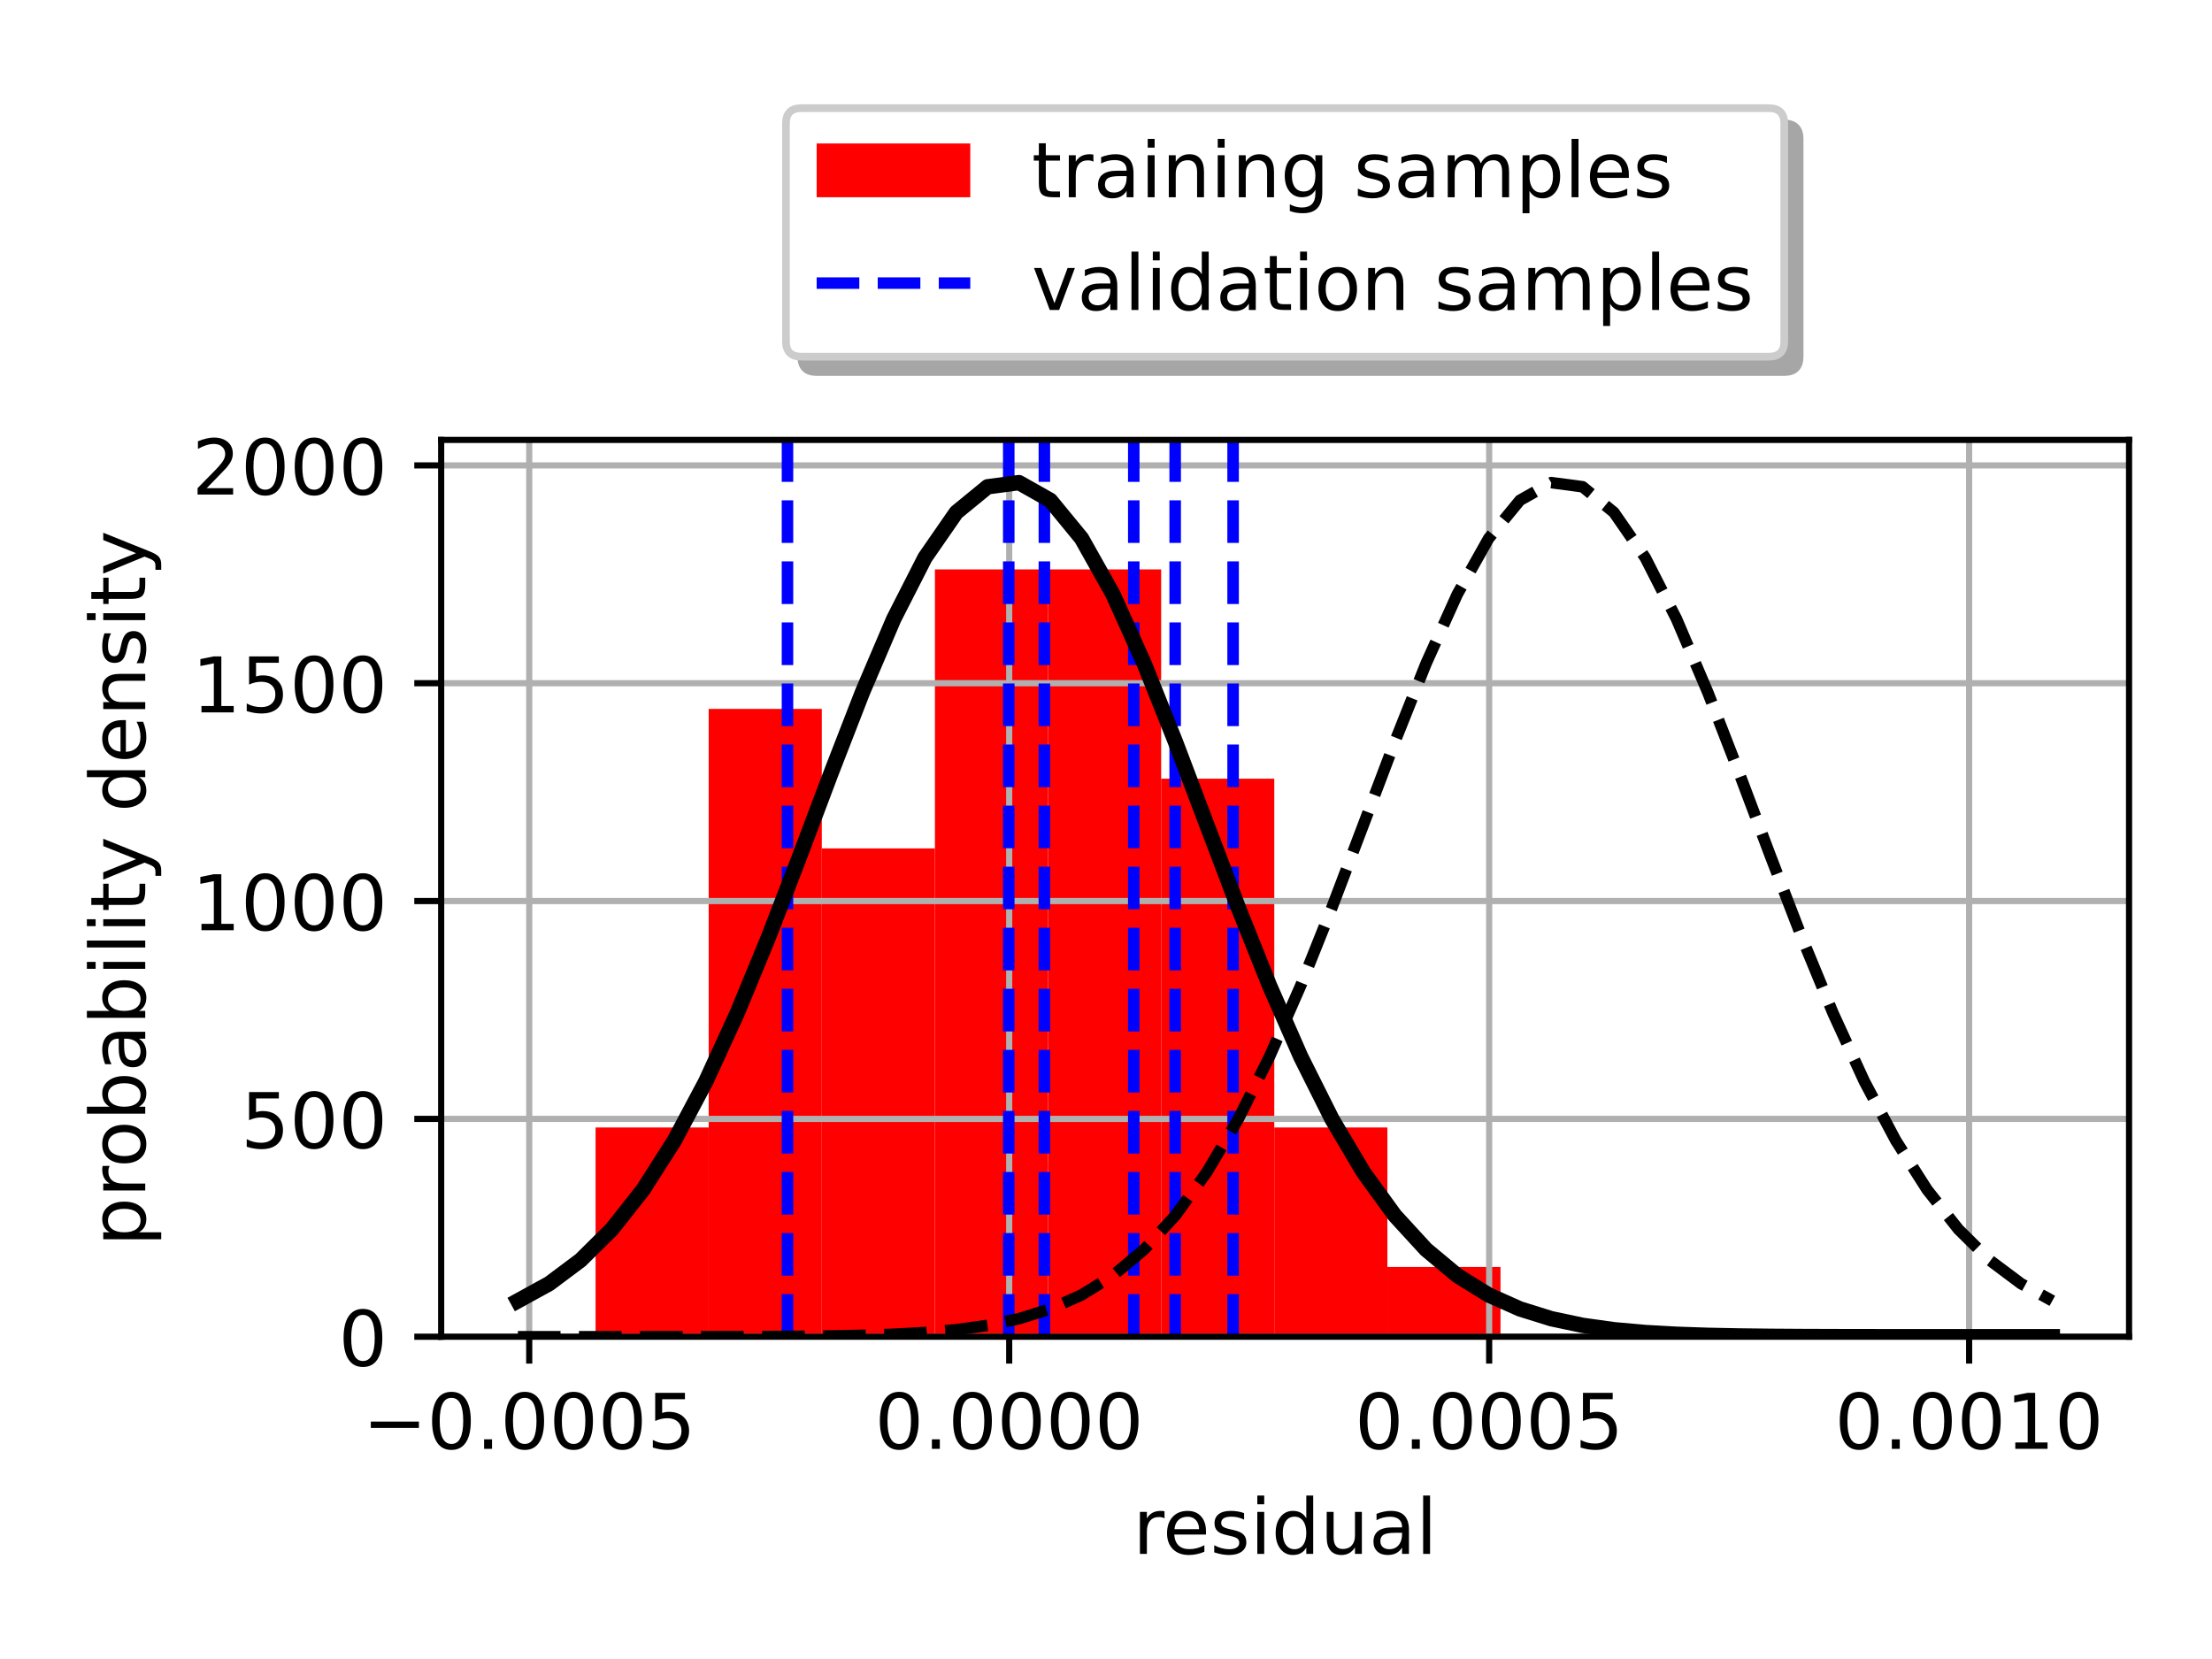
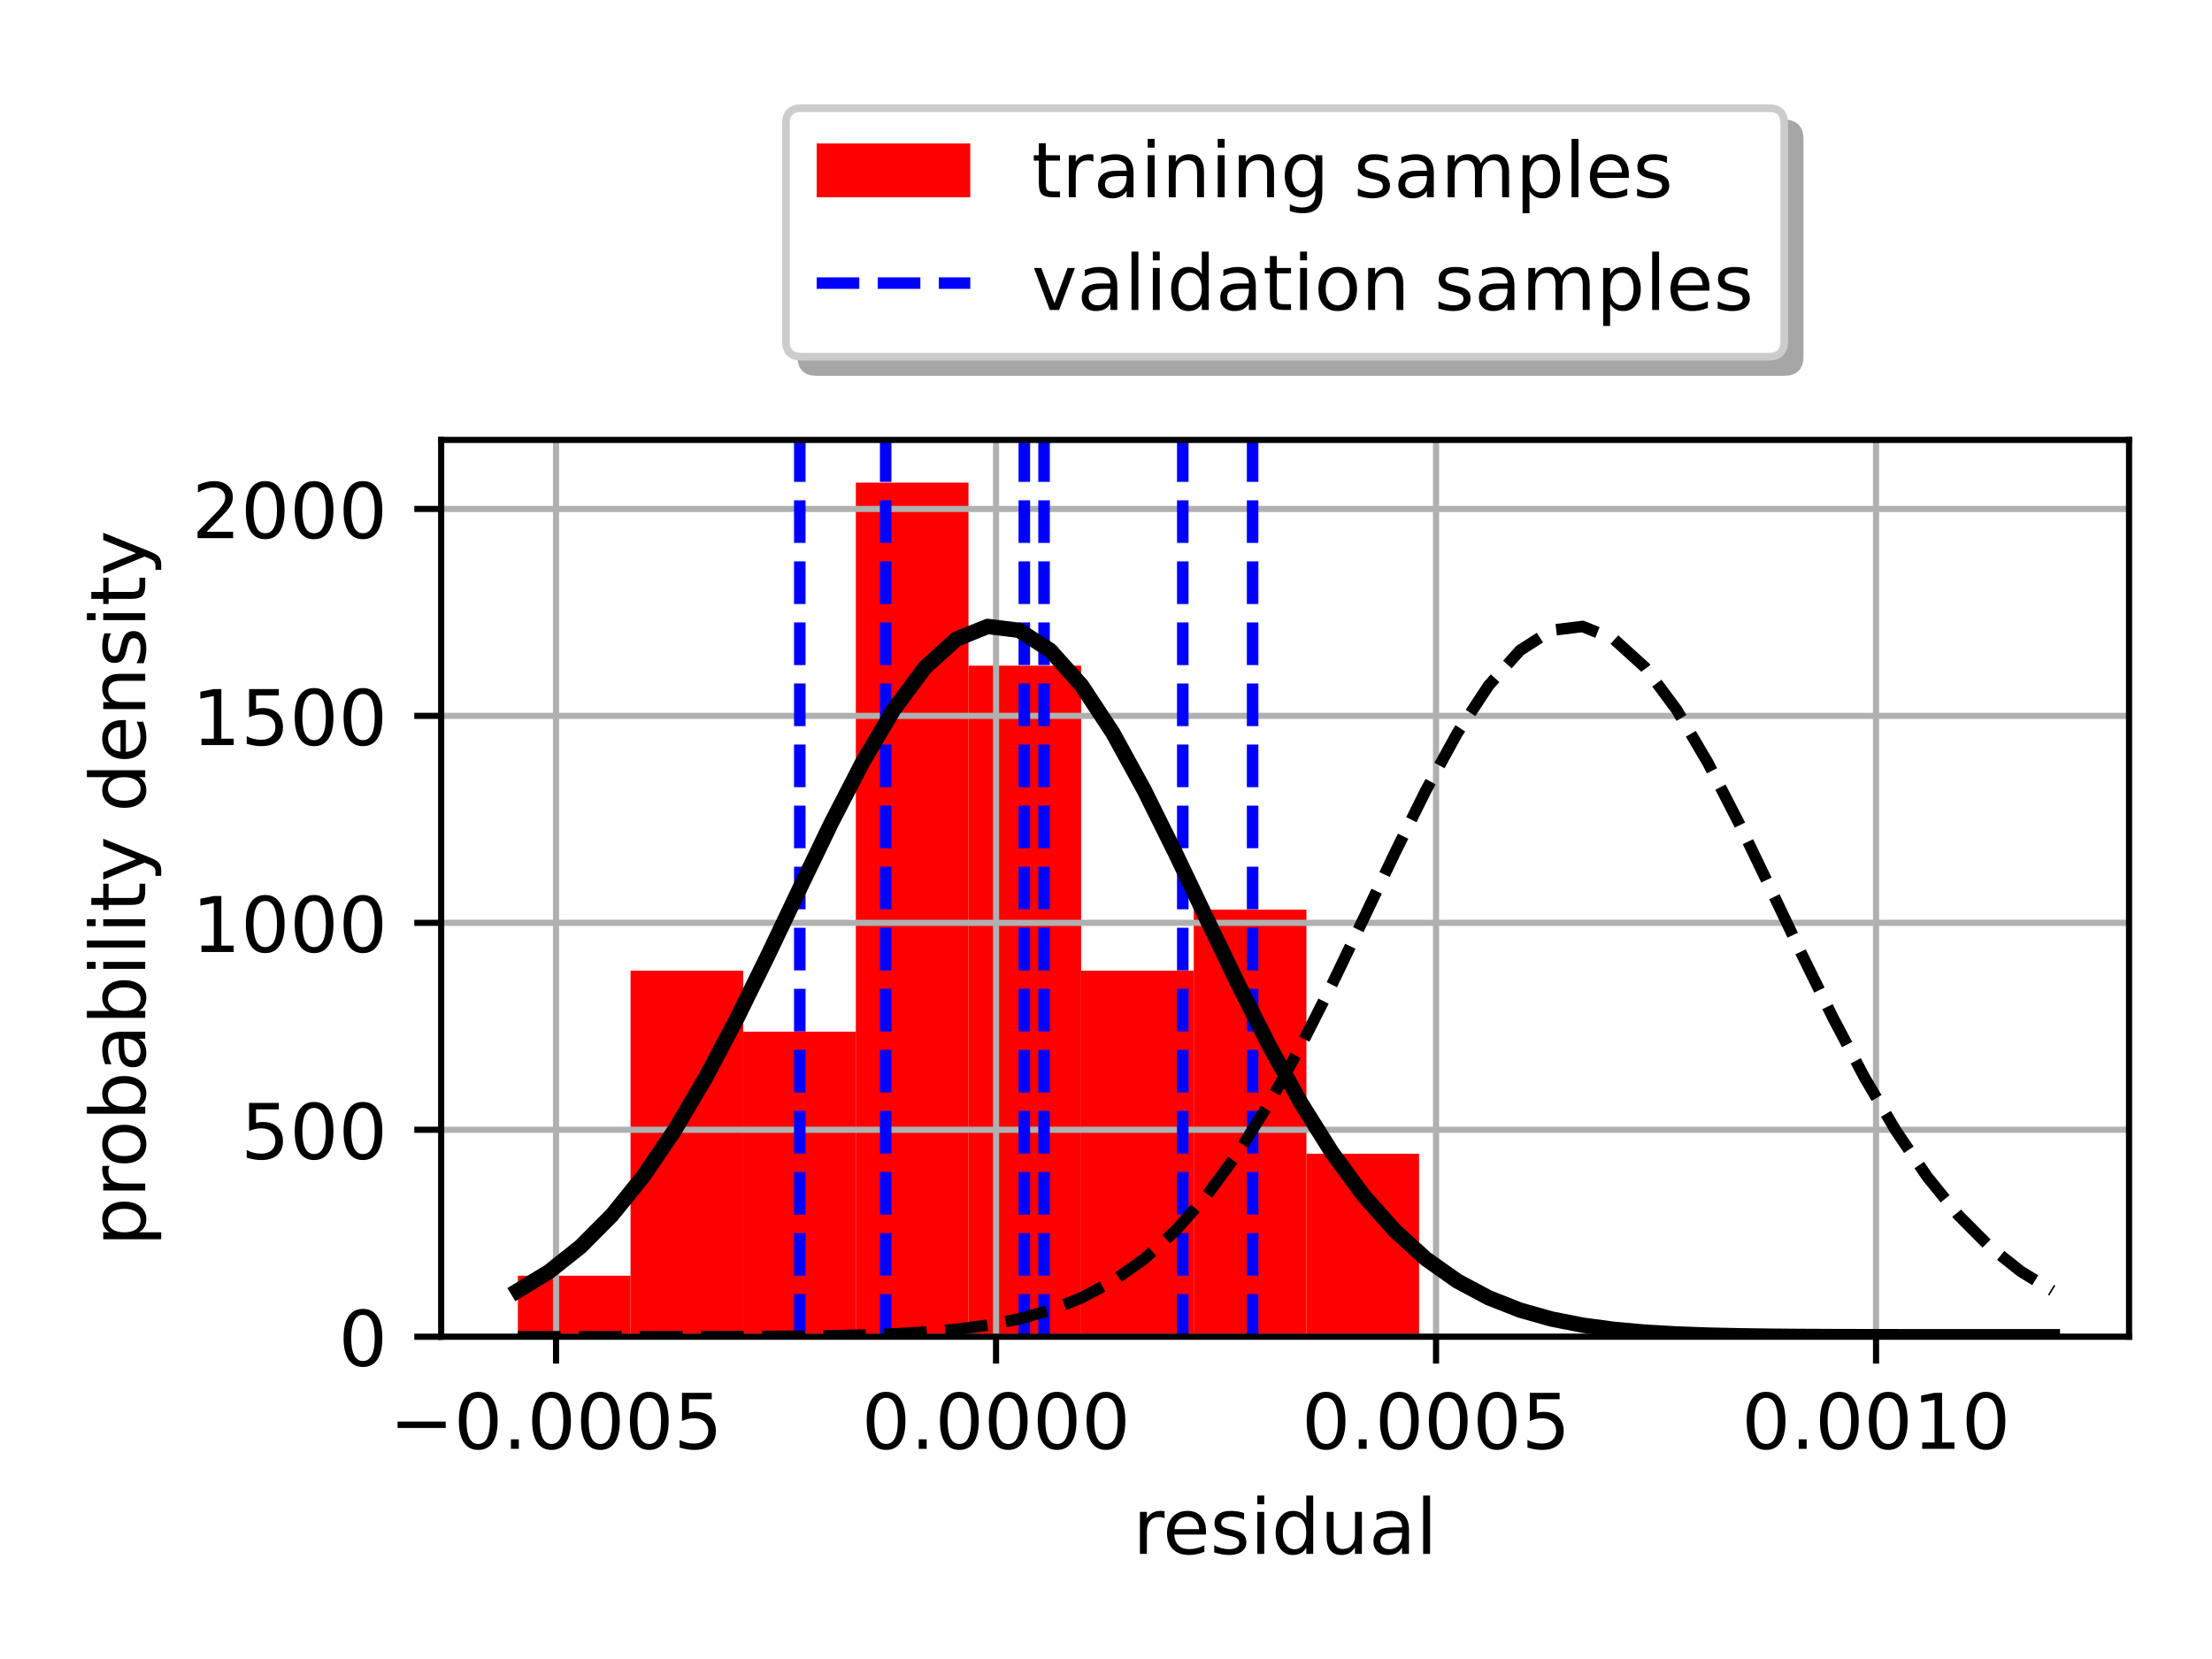
<svg xmlns="http://www.w3.org/2000/svg" xmlns:xlink="http://www.w3.org/1999/xlink" width="288pt" height="216pt" viewBox="0 0 288 216" version="1.1">
  <defs>
    <style type="text/css">*{stroke-linejoin: round; stroke-linecap: butt}</style>
  </defs>
  <g id="figure_1">
    <g id="patch_1">
      <path d="M 0 216  L 288 216  L 288 0  L 0 0  z " style="fill: #ffffff" />
    </g>
    <g id="axes_1">
      <g id="patch_2">
        <path d="M 57.44 174.04  L 277.2 174.04  L 277.2 57.276  L 57.44 57.276  z " style="fill: #ffffff" />
      </g>
      <g id="patch_3">
-         <path d="M 77.543 174.04  L 92.27 174.04  L 92.27 146.792  L 77.543 146.792  z " clip-path="url(#pa3f6d6dd21)" style="fill: #ff0000" />
+         <path d="M 67.429 174.04  L 82.095 174.04  L 82.095 166.097  L 67.429 166.097  z " clip-path="url(#p45463c346d)" style="fill: #ff0000" />
      </g>
      <g id="patch_4">
-         <path d="M 92.27 174.04  L 106.998 174.04  L 106.998 92.297  L 92.27 92.297  z " clip-path="url(#pa3f6d6dd21)" style="fill: #ff0000" />
+         <path d="M 82.095 174.04  L 96.762 174.04  L 96.762 126.381  L 82.095 126.381  z " clip-path="url(#p45463c346d)" style="fill: #ff0000" />
      </g>
      <g id="patch_5">
-         <path d="M 106.998 174.04  L 121.726 174.04  L 121.726 110.462  L 106.998 110.462  z " clip-path="url(#pa3f6d6dd21)" style="fill: #ff0000" />
+         <path d="M 96.762 174.04  L 111.428 174.04  L 111.428 134.324  L 96.762 134.324  z " clip-path="url(#p45463c346d)" style="fill: #ff0000" />
      </g>
      <g id="patch_6">
-         <path d="M 121.726 174.04  L 136.453 174.04  L 136.453 74.132  L 121.726 74.132  z " clip-path="url(#pa3f6d6dd21)" style="fill: #ff0000" />
+         <path d="M 111.428 174.04  L 126.094 174.04  L 126.094 62.836  L 111.428 62.836  z " clip-path="url(#p45463c346d)" style="fill: #ff0000" />
      </g>
      <g id="patch_7">
-         <path d="M 136.453 174.04  L 151.181 174.04  L 151.181 74.132  L 136.453 74.132  z " clip-path="url(#pa3f6d6dd21)" style="fill: #ff0000" />
+         <path d="M 126.094 174.04  L 140.761 174.04  L 140.761 86.666  L 126.094 86.666  z " clip-path="url(#p45463c346d)" style="fill: #ff0000" />
      </g>
      <g id="patch_8">
-         <path d="M 151.181 174.04  L 165.909 174.04  L 165.909 101.38  L 151.181 101.38  z " clip-path="url(#pa3f6d6dd21)" style="fill: #ff0000" />
+         <path d="M 140.761 174.04  L 155.427 174.04  L 155.427 126.381  L 140.761 126.381  z " clip-path="url(#p45463c346d)" style="fill: #ff0000" />
      </g>
      <g id="patch_9">
-         <path d="M 165.909 174.04  L 180.636 174.04  L 180.636 146.792  L 165.909 146.792  z " clip-path="url(#pa3f6d6dd21)" style="fill: #ff0000" />
+         <path d="M 155.427 174.04  L 170.094 174.04  L 170.094 118.438  L 155.427 118.438  z " clip-path="url(#p45463c346d)" style="fill: #ff0000" />
      </g>
      <g id="patch_10">
-         <path d="M 180.636 174.04  L 195.364 174.04  L 195.364 164.957  L 180.636 164.957  z " clip-path="url(#pa3f6d6dd21)" style="fill: #ff0000" />
+         <path d="M 170.094 174.04  L 184.76 174.04  L 184.76 150.211  L 170.094 150.211  z " clip-path="url(#p45463c346d)" style="fill: #ff0000" />
      </g>
      <g id="matplotlib.axis_1">
        <g id="xtick_1">
          <g id="line2d_1">
-             <path d="M 68.905 174.04  L 68.905 57.276  " clip-path="url(#pa3f6d6dd21)" style="fill: none; stroke: #b0b0b0; stroke-width: 0.8; stroke-linecap: square" />
+             <path d="M 72.395 174.04  L 72.395 57.276  " clip-path="url(#p45463c346d)" style="fill: none; stroke: #b0b0b0; stroke-width: 0.8; stroke-linecap: square" />
          </g>
          <g id="line2d_2">
            <defs>
-               <path id="maa5955628b" d="M 0 0  L 0 3.5  " style="stroke: #000000; stroke-width: 0.8" />
-             </defs>
-             <g>
-               <use xlink:href="#maa5955628b" x="68.905" y="174.04" style="stroke: #000000; stroke-width: 0.8" />
+               <path id="mdaa4cfa40d" d="M 0 0  L 0 3.5  " style="stroke: #000000; stroke-width: 0.8" />
+             </defs>
+             <g>
+               <use xlink:href="#mdaa4cfa40d" x="72.395" y="174.04" style="stroke: #000000; stroke-width: 0.8" />
            </g>
          </g>
          <g id="text_1">
-             <g transform="translate(47.2202 188.6384) scale(0.1 -0.1)">
+             <g transform="translate(50.71011 188.6384) scale(0.1 -0.1)">
              <defs>
                <path id="DejaVuSans-2212" d="M 678 2272  L 4684 2272  L 4684 1741  L 678 1741  L 678 2272  z " transform="scale(0.015625)" />
                <path id="DejaVuSans-30" d="M 2034 4250  Q 1547 4250 1301 3770  Q 1056 3291 1056 2328  Q 1056 1369 1301 889  Q 1547 409 2034 409  Q 2525 409 2770 889  Q 3016 1369 3016 2328  Q 3016 3291 2770 3770  Q 2525 4250 2034 4250  z M 2034 4750  Q 2819 4750 3233 4129  Q 3647 3509 3647 2328  Q 3647 1150 3233 529  Q 2819 -91 2034 -91  Q 1250 -91 836 529  Q 422 1150 422 2328  Q 422 3509 836 4129  Q 1250 4750 2034 4750  z " transform="scale(0.015625)" />
                <path id="DejaVuSans-2e" d="M 684 794  L 1344 794  L 1344 0  L 684 0  L 684 794  z " transform="scale(0.015625)" />
                <path id="DejaVuSans-35" d="M 691 4666  L 3169 4666  L 3169 4134  L 1269 4134  L 1269 2991  Q 1406 3038 1543 3061  Q 1681 3084 1819 3084  Q 2600 3084 3056 2656  Q 3513 2228 3513 1497  Q 3513 744 3044 326  Q 2575 -91 1722 -91  Q 1428 -91 1123 -41  Q 819 9 494 109  L 494 744  Q 775 591 1075 516  Q 1375 441 1709 441  Q 2250 441 2565 725  Q 2881 1009 2881 1497  Q 2881 1984 2565 2268  Q 2250 2553 1709 2553  Q 1456 2553 1204 2497  Q 953 2441 691 2322  L 691 4666  z " transform="scale(0.015625)" />
              </defs>
              <use xlink:href="#DejaVuSans-2212" />
              <use xlink:href="#DejaVuSans-30" x="83.789" />
              <use xlink:href="#DejaVuSans-2e" x="147.412" />
              <use xlink:href="#DejaVuSans-30" x="179.199" />
              <use xlink:href="#DejaVuSans-30" x="242.822" />
              <use xlink:href="#DejaVuSans-30" x="306.445" />
              <use xlink:href="#DejaVuSans-35" x="370.068" />
            </g>
          </g>
        </g>
        <g id="xtick_2">
          <g id="line2d_3">
-             <path d="M 131.396 174.04  L 131.396 57.276  " clip-path="url(#pa3f6d6dd21)" style="fill: none; stroke: #b0b0b0; stroke-width: 0.8; stroke-linecap: square" />
+             <path d="M 129.683 174.04  L 129.683 57.276  " clip-path="url(#p45463c346d)" style="fill: none; stroke: #b0b0b0; stroke-width: 0.8; stroke-linecap: square" />
          </g>
          <g id="line2d_4">
            <g>
-               <use xlink:href="#maa5955628b" x="131.396" y="174.04" style="stroke: #000000; stroke-width: 0.8" />
+               <use xlink:href="#mdaa4cfa40d" x="129.683" y="174.04" style="stroke: #000000; stroke-width: 0.8" />
            </g>
          </g>
          <g id="text_2">
-             <g transform="translate(113.9011 188.6384) scale(0.1 -0.1)">
+             <g transform="translate(112.1878 188.6384) scale(0.1 -0.1)">
              <use xlink:href="#DejaVuSans-30" />
              <use xlink:href="#DejaVuSans-2e" x="63.623" />
              <use xlink:href="#DejaVuSans-30" x="95.41" />
              <use xlink:href="#DejaVuSans-30" x="159.033" />
              <use xlink:href="#DejaVuSans-30" x="222.656" />
              <use xlink:href="#DejaVuSans-30" x="286.279" />
            </g>
          </g>
        </g>
        <g id="xtick_3">
          <g id="line2d_5">
-             <path d="M 193.888 174.04  L 193.888 57.276  " clip-path="url(#pa3f6d6dd21)" style="fill: none; stroke: #b0b0b0; stroke-width: 0.8; stroke-linecap: square" />
+             <path d="M 186.971 174.04  L 186.971 57.276  " clip-path="url(#p45463c346d)" style="fill: none; stroke: #b0b0b0; stroke-width: 0.8; stroke-linecap: square" />
          </g>
          <g id="line2d_6">
            <g>
-               <use xlink:href="#maa5955628b" x="193.888" y="174.04" style="stroke: #000000; stroke-width: 0.8" />
+               <use xlink:href="#mdaa4cfa40d" x="186.971" y="174.04" style="stroke: #000000; stroke-width: 0.8" />
            </g>
          </g>
          <g id="text_3">
-             <g transform="translate(176.3922 188.6384) scale(0.1 -0.1)">
+             <g transform="translate(169.4756 188.6384) scale(0.1 -0.1)">
              <use xlink:href="#DejaVuSans-30" />
              <use xlink:href="#DejaVuSans-2e" x="63.623" />
              <use xlink:href="#DejaVuSans-30" x="95.41" />
              <use xlink:href="#DejaVuSans-30" x="159.033" />
              <use xlink:href="#DejaVuSans-30" x="222.656" />
              <use xlink:href="#DejaVuSans-35" x="286.279" />
            </g>
          </g>
        </g>
        <g id="xtick_4">
          <g id="line2d_7">
-             <path d="M 256.379 174.04  L 256.379 57.276  " clip-path="url(#pa3f6d6dd21)" style="fill: none; stroke: #b0b0b0; stroke-width: 0.8; stroke-linecap: square" />
+             <path d="M 244.259 174.04  L 244.259 57.276  " clip-path="url(#p45463c346d)" style="fill: none; stroke: #b0b0b0; stroke-width: 0.8; stroke-linecap: square" />
          </g>
          <g id="line2d_8">
            <g>
-               <use xlink:href="#maa5955628b" x="256.379" y="174.04" style="stroke: #000000; stroke-width: 0.8" />
+               <use xlink:href="#mdaa4cfa40d" x="244.259" y="174.04" style="stroke: #000000; stroke-width: 0.8" />
            </g>
          </g>
          <g id="text_4">
-             <g transform="translate(238.8833 188.6384) scale(0.1 -0.1)">
+             <g transform="translate(226.7634 188.6384) scale(0.1 -0.1)">
              <defs>
                <path id="DejaVuSans-31" d="M 794 531  L 1825 531  L 1825 4091  L 703 3866  L 703 4441  L 1819 4666  L 2450 4666  L 2450 531  L 3481 531  L 3481 0  L 794 0  L 794 531  z " transform="scale(0.015625)" />
              </defs>
              <use xlink:href="#DejaVuSans-30" />
              <use xlink:href="#DejaVuSans-2e" x="63.623" />
              <use xlink:href="#DejaVuSans-30" x="95.41" />
              <use xlink:href="#DejaVuSans-30" x="159.033" />
              <use xlink:href="#DejaVuSans-31" x="222.656" />
              <use xlink:href="#DejaVuSans-30" x="286.279" />
            </g>
          </g>
        </g>
        <g id="text_5">
          <g transform="translate(147.5106 202.3166) scale(0.1 -0.1)">
            <defs>
              <path id="DejaVuSans-72" d="M 2631 2963  Q 2534 3019 2420 3045  Q 2306 3072 2169 3072  Q 1681 3072 1420 2755  Q 1159 2438 1159 1844  L 1159 0  L 581 0  L 581 3500  L 1159 3500  L 1159 2956  Q 1341 3275 1631 3429  Q 1922 3584 2338 3584  Q 2397 3584 2469 3576  Q 2541 3569 2628 3553  L 2631 2963  z " transform="scale(0.015625)" />
              <path id="DejaVuSans-65" d="M 3597 1894  L 3597 1613  L 953 1613  Q 991 1019 1311 708  Q 1631 397 2203 397  Q 2534 397 2845 478  Q 3156 559 3463 722  L 3463 178  Q 3153 47 2828 -22  Q 2503 -91 2169 -91  Q 1331 -91 842 396  Q 353 884 353 1716  Q 353 2575 817 3079  Q 1281 3584 2069 3584  Q 2775 3584 3186 3129  Q 3597 2675 3597 1894  z M 3022 2063  Q 3016 2534 2758 2815  Q 2500 3097 2075 3097  Q 1594 3097 1305 2825  Q 1016 2553 972 2059  L 3022 2063  z " transform="scale(0.015625)" />
              <path id="DejaVuSans-73" d="M 2834 3397  L 2834 2853  Q 2591 2978 2328 3040  Q 2066 3103 1784 3103  Q 1356 3103 1142 2972  Q 928 2841 928 2578  Q 928 2378 1081 2264  Q 1234 2150 1697 2047  L 1894 2003  Q 2506 1872 2764 1633  Q 3022 1394 3022 966  Q 3022 478 2636 193  Q 2250 -91 1575 -91  Q 1294 -91 989 -36  Q 684 19 347 128  L 347 722  Q 666 556 975 473  Q 1284 391 1588 391  Q 1994 391 2212 530  Q 2431 669 2431 922  Q 2431 1156 2273 1281  Q 2116 1406 1581 1522  L 1381 1569  Q 847 1681 609 1914  Q 372 2147 372 2553  Q 372 3047 722 3315  Q 1072 3584 1716 3584  Q 2034 3584 2315 3537  Q 2597 3491 2834 3397  z " transform="scale(0.015625)" />
              <path id="DejaVuSans-69" d="M 603 3500  L 1178 3500  L 1178 0  L 603 0  L 603 3500  z M 603 4863  L 1178 4863  L 1178 4134  L 603 4134  L 603 4863  z " transform="scale(0.015625)" />
              <path id="DejaVuSans-64" d="M 2906 2969  L 2906 4863  L 3481 4863  L 3481 0  L 2906 0  L 2906 525  Q 2725 213 2448 61  Q 2172 -91 1784 -91  Q 1150 -91 751 415  Q 353 922 353 1747  Q 353 2572 751 3078  Q 1150 3584 1784 3584  Q 2172 3584 2448 3432  Q 2725 3281 2906 2969  z M 947 1747  Q 947 1113 1208 752  Q 1469 391 1925 391  Q 2381 391 2643 752  Q 2906 1113 2906 1747  Q 2906 2381 2643 2742  Q 2381 3103 1925 3103  Q 1469 3103 1208 2742  Q 947 2381 947 1747  z " transform="scale(0.015625)" />
              <path id="DejaVuSans-75" d="M 544 1381  L 544 3500  L 1119 3500  L 1119 1403  Q 1119 906 1312 657  Q 1506 409 1894 409  Q 2359 409 2629 706  Q 2900 1003 2900 1516  L 2900 3500  L 3475 3500  L 3475 0  L 2900 0  L 2900 538  Q 2691 219 2414 64  Q 2138 -91 1772 -91  Q 1169 -91 856 284  Q 544 659 544 1381  z M 1991 3584  L 1991 3584  z " transform="scale(0.015625)" />
              <path id="DejaVuSans-61" d="M 2194 1759  Q 1497 1759 1228 1600  Q 959 1441 959 1056  Q 959 750 1161 570  Q 1363 391 1709 391  Q 2188 391 2477 730  Q 2766 1069 2766 1631  L 2766 1759  L 2194 1759  z M 3341 1997  L 3341 0  L 2766 0  L 2766 531  Q 2569 213 2275 61  Q 1981 -91 1556 -91  Q 1019 -91 701 211  Q 384 513 384 1019  Q 384 1609 779 1909  Q 1175 2209 1959 2209  L 2766 2209  L 2766 2266  Q 2766 2663 2505 2880  Q 2244 3097 1772 3097  Q 1472 3097 1187 3025  Q 903 2953 641 2809  L 641 3341  Q 956 3463 1253 3523  Q 1550 3584 1831 3584  Q 2591 3584 2966 3190  Q 3341 2797 3341 1997  z " transform="scale(0.015625)" />
              <path id="DejaVuSans-6c" d="M 603 4863  L 1178 4863  L 1178 0  L 603 0  L 603 4863  z " transform="scale(0.015625)" />
            </defs>
            <use xlink:href="#DejaVuSans-72" />
            <use xlink:href="#DejaVuSans-65" x="38.863" />
            <use xlink:href="#DejaVuSans-73" x="100.387" />
            <use xlink:href="#DejaVuSans-69" x="152.486" />
            <use xlink:href="#DejaVuSans-64" x="180.27" />
            <use xlink:href="#DejaVuSans-75" x="243.746" />
            <use xlink:href="#DejaVuSans-61" x="307.125" />
            <use xlink:href="#DejaVuSans-6c" x="368.404" />
          </g>
        </g>
      </g>
      <g id="matplotlib.axis_2">
        <g id="ytick_1">
          <g id="line2d_9">
-             <path d="M 57.44 174.04  L 277.2 174.04  " clip-path="url(#pa3f6d6dd21)" style="fill: none; stroke: #b0b0b0; stroke-width: 0.8; stroke-linecap: square" />
+             <path d="M 57.44 174.04  L 277.2 174.04  " clip-path="url(#p45463c346d)" style="fill: none; stroke: #b0b0b0; stroke-width: 0.8; stroke-linecap: square" />
          </g>
          <g id="line2d_10">
            <defs>
-               <path id="m68c4378b2b" d="M 0 0  L -3.5 0  " style="stroke: #000000; stroke-width: 0.8" />
-             </defs>
-             <g>
-               <use xlink:href="#m68c4378b2b" x="57.44" y="174.04" style="stroke: #000000; stroke-width: 0.8" />
+               <path id="m2a0b2bdc3b" d="M 0 0  L -3.5 0  " style="stroke: #000000; stroke-width: 0.8" />
+             </defs>
+             <g>
+               <use xlink:href="#m2a0b2bdc3b" x="57.44" y="174.04" style="stroke: #000000; stroke-width: 0.8" />
            </g>
          </g>
          <g id="text_6">
            <g transform="translate(44.0775 177.8392) scale(0.1 -0.1)">
              <use xlink:href="#DejaVuSans-30" />
            </g>
          </g>
        </g>
        <g id="ytick_2">
          <g id="line2d_11">
-             <path d="M 57.44 145.678  L 277.2 145.678  " clip-path="url(#pa3f6d6dd21)" style="fill: none; stroke: #b0b0b0; stroke-width: 0.8; stroke-linecap: square" />
+             <path d="M 57.44 147.096  L 277.2 147.096  " clip-path="url(#p45463c346d)" style="fill: none; stroke: #b0b0b0; stroke-width: 0.8; stroke-linecap: square" />
          </g>
          <g id="line2d_12">
            <g>
-               <use xlink:href="#m68c4378b2b" x="57.44" y="145.678" style="stroke: #000000; stroke-width: 0.8" />
+               <use xlink:href="#m2a0b2bdc3b" x="57.44" y="147.096" style="stroke: #000000; stroke-width: 0.8" />
            </g>
          </g>
          <g id="text_7">
-             <g transform="translate(31.3525 149.4773) scale(0.1 -0.1)">
+             <g transform="translate(31.3525 150.8949) scale(0.1 -0.1)">
              <use xlink:href="#DejaVuSans-35" />
              <use xlink:href="#DejaVuSans-30" x="63.623" />
              <use xlink:href="#DejaVuSans-30" x="127.246" />
            </g>
          </g>
        </g>
        <g id="ytick_3">
          <g id="line2d_13">
-             <path d="M 57.44 117.316  L 277.2 117.316  " clip-path="url(#pa3f6d6dd21)" style="fill: none; stroke: #b0b0b0; stroke-width: 0.8; stroke-linecap: square" />
+             <path d="M 57.44 120.151  L 277.2 120.151  " clip-path="url(#p45463c346d)" style="fill: none; stroke: #b0b0b0; stroke-width: 0.8; stroke-linecap: square" />
          </g>
          <g id="line2d_14">
            <g>
-               <use xlink:href="#m68c4378b2b" x="57.44" y="117.316" style="stroke: #000000; stroke-width: 0.8" />
+               <use xlink:href="#m2a0b2bdc3b" x="57.44" y="120.151" style="stroke: #000000; stroke-width: 0.8" />
            </g>
          </g>
          <g id="text_8">
-             <g transform="translate(24.99 121.1153) scale(0.1 -0.1)">
+             <g transform="translate(24.99 123.9506) scale(0.1 -0.1)">
              <use xlink:href="#DejaVuSans-31" />
              <use xlink:href="#DejaVuSans-30" x="63.623" />
              <use xlink:href="#DejaVuSans-30" x="127.246" />
              <use xlink:href="#DejaVuSans-30" x="190.869" />
            </g>
          </g>
        </g>
        <g id="ytick_4">
          <g id="line2d_15">
-             <path d="M 57.44 88.954  L 277.2 88.954  " clip-path="url(#pa3f6d6dd21)" style="fill: none; stroke: #b0b0b0; stroke-width: 0.8; stroke-linecap: square" />
+             <path d="M 57.44 93.207  L 277.2 93.207  " clip-path="url(#p45463c346d)" style="fill: none; stroke: #b0b0b0; stroke-width: 0.8; stroke-linecap: square" />
          </g>
          <g id="line2d_16">
            <g>
-               <use xlink:href="#m68c4378b2b" x="57.44" y="88.954" style="stroke: #000000; stroke-width: 0.8" />
+               <use xlink:href="#m2a0b2bdc3b" x="57.44" y="93.207" style="stroke: #000000; stroke-width: 0.8" />
            </g>
          </g>
          <g id="text_9">
-             <g transform="translate(24.99 92.75332) scale(0.1 -0.1)">
+             <g transform="translate(24.99 97.00624) scale(0.1 -0.1)">
              <use xlink:href="#DejaVuSans-31" />
              <use xlink:href="#DejaVuSans-35" x="63.623" />
              <use xlink:href="#DejaVuSans-30" x="127.246" />
              <use xlink:href="#DejaVuSans-30" x="190.869" />
            </g>
          </g>
        </g>
        <g id="ytick_5">
          <g id="line2d_17">
-             <path d="M 57.44 60.592  L 277.2 60.592  " clip-path="url(#pa3f6d6dd21)" style="fill: none; stroke: #b0b0b0; stroke-width: 0.8; stroke-linecap: square" />
+             <path d="M 57.44 66.263  L 277.2 66.263  " clip-path="url(#p45463c346d)" style="fill: none; stroke: #b0b0b0; stroke-width: 0.8; stroke-linecap: square" />
          </g>
          <g id="line2d_18">
            <g>
-               <use xlink:href="#m68c4378b2b" x="57.44" y="60.592" style="stroke: #000000; stroke-width: 0.8" />
+               <use xlink:href="#m2a0b2bdc3b" x="57.44" y="66.263" style="stroke: #000000; stroke-width: 0.8" />
            </g>
          </g>
          <g id="text_10">
-             <g transform="translate(24.99 64.39136) scale(0.1 -0.1)">
+             <g transform="translate(24.99 70.06192) scale(0.1 -0.1)">
              <defs>
                <path id="DejaVuSans-32" d="M 1228 531  L 3431 531  L 3431 0  L 469 0  L 469 531  Q 828 903 1448 1529  Q 2069 2156 2228 2338  Q 2531 2678 2651 2914  Q 2772 3150 2772 3378  Q 2772 3750 2511 3984  Q 2250 4219 1831 4219  Q 1534 4219 1204 4116  Q 875 4013 500 3803  L 500 4441  Q 881 4594 1212 4672  Q 1544 4750 1819 4750  Q 2544 4750 2975 4387  Q 3406 4025 3406 3419  Q 3406 3131 3298 2873  Q 3191 2616 2906 2266  Q 2828 2175 2409 1742  Q 1991 1309 1228 531  z " transform="scale(0.015625)" />
              </defs>
              <use xlink:href="#DejaVuSans-32" />
              <use xlink:href="#DejaVuSans-30" x="63.623" />
              <use xlink:href="#DejaVuSans-30" x="127.246" />
              <use xlink:href="#DejaVuSans-30" x="190.869" />
            </g>
          </g>
        </g>
        <g id="text_11">
          <g transform="translate(18.91031 162.2557) rotate(-90) scale(0.1 -0.1)">
            <defs>
              <path id="DejaVuSans-70" d="M 1159 525  L 1159 -1331  L 581 -1331  L 581 3500  L 1159 3500  L 1159 2969  Q 1341 3281 1617 3432  Q 1894 3584 2278 3584  Q 2916 3584 3314 3078  Q 3713 2572 3713 1747  Q 3713 922 3314 415  Q 2916 -91 2278 -91  Q 1894 -91 1617 61  Q 1341 213 1159 525  z M 3116 1747  Q 3116 2381 2855 2742  Q 2594 3103 2138 3103  Q 1681 3103 1420 2742  Q 1159 2381 1159 1747  Q 1159 1113 1420 752  Q 1681 391 2138 391  Q 2594 391 2855 752  Q 3116 1113 3116 1747  z " transform="scale(0.015625)" />
              <path id="DejaVuSans-6f" d="M 1959 3097  Q 1497 3097 1228 2736  Q 959 2375 959 1747  Q 959 1119 1226 758  Q 1494 397 1959 397  Q 2419 397 2687 759  Q 2956 1122 2956 1747  Q 2956 2369 2687 2733  Q 2419 3097 1959 3097  z M 1959 3584  Q 2709 3584 3137 3096  Q 3566 2609 3566 1747  Q 3566 888 3137 398  Q 2709 -91 1959 -91  Q 1206 -91 779 398  Q 353 888 353 1747  Q 353 2609 779 3096  Q 1206 3584 1959 3584  z " transform="scale(0.015625)" />
              <path id="DejaVuSans-62" d="M 3116 1747  Q 3116 2381 2855 2742  Q 2594 3103 2138 3103  Q 1681 3103 1420 2742  Q 1159 2381 1159 1747  Q 1159 1113 1420 752  Q 1681 391 2138 391  Q 2594 391 2855 752  Q 3116 1113 3116 1747  z M 1159 2969  Q 1341 3281 1617 3432  Q 1894 3584 2278 3584  Q 2916 3584 3314 3078  Q 3713 2572 3713 1747  Q 3713 922 3314 415  Q 2916 -91 2278 -91  Q 1894 -91 1617 61  Q 1341 213 1159 525  L 1159 0  L 581 0  L 581 4863  L 1159 4863  L 1159 2969  z " transform="scale(0.015625)" />
              <path id="DejaVuSans-74" d="M 1172 4494  L 1172 3500  L 2356 3500  L 2356 3053  L 1172 3053  L 1172 1153  Q 1172 725 1289 603  Q 1406 481 1766 481  L 2356 481  L 2356 0  L 1766 0  Q 1100 0 847 248  Q 594 497 594 1153  L 594 3053  L 172 3053  L 172 3500  L 594 3500  L 594 4494  L 1172 4494  z " transform="scale(0.015625)" />
              <path id="DejaVuSans-79" d="M 2059 -325  Q 1816 -950 1584 -1140  Q 1353 -1331 966 -1331  L 506 -1331  L 506 -850  L 844 -850  Q 1081 -850 1212 -737  Q 1344 -625 1503 -206  L 1606 56  L 191 3500  L 800 3500  L 1894 763  L 2988 3500  L 3597 3500  L 2059 -325  z " transform="scale(0.015625)" />
              <path id="DejaVuSans-20" transform="scale(0.015625)" />
              <path id="DejaVuSans-6e" d="M 3513 2113  L 3513 0  L 2938 0  L 2938 2094  Q 2938 2591 2744 2837  Q 2550 3084 2163 3084  Q 1697 3084 1428 2787  Q 1159 2491 1159 1978  L 1159 0  L 581 0  L 581 3500  L 1159 3500  L 1159 2956  Q 1366 3272 1645 3428  Q 1925 3584 2291 3584  Q 2894 3584 3203 3211  Q 3513 2838 3513 2113  z " transform="scale(0.015625)" />
            </defs>
            <use xlink:href="#DejaVuSans-70" />
            <use xlink:href="#DejaVuSans-72" x="63.477" />
            <use xlink:href="#DejaVuSans-6f" x="102.34" />
            <use xlink:href="#DejaVuSans-62" x="163.521" />
            <use xlink:href="#DejaVuSans-61" x="226.998" />
            <use xlink:href="#DejaVuSans-62" x="288.277" />
            <use xlink:href="#DejaVuSans-69" x="351.754" />
            <use xlink:href="#DejaVuSans-6c" x="379.537" />
            <use xlink:href="#DejaVuSans-69" x="407.32" />
            <use xlink:href="#DejaVuSans-74" x="435.104" />
            <use xlink:href="#DejaVuSans-79" x="474.312" />
            <use xlink:href="#DejaVuSans-20" x="533.492" />
            <use xlink:href="#DejaVuSans-64" x="565.279" />
            <use xlink:href="#DejaVuSans-65" x="628.756" />
            <use xlink:href="#DejaVuSans-6e" x="690.279" />
            <use xlink:href="#DejaVuSans-73" x="753.658" />
            <use xlink:href="#DejaVuSans-69" x="805.758" />
            <use xlink:href="#DejaVuSans-74" x="833.541" />
            <use xlink:href="#DejaVuSans-79" x="872.75" />
          </g>
        </g>
      </g>
      <g id="line2d_19">
-         <path d="M 147.617 174.04  L 147.617 57.276  " clip-path="url(#pa3f6d6dd21)" style="fill: none; stroke-dasharray: 5.55,2.4; stroke-dashoffset: 0; stroke: #0000ff; stroke-width: 1.5" />
+         <path d="M 115.313 174.04  L 115.313 57.276  " clip-path="url(#p45463c346d)" style="fill: none; stroke-dasharray: 5.55,2.4; stroke-dashoffset: 0; stroke: #0000ff; stroke-width: 1.5" />
      </g>
      <g id="line2d_20">
-         <path d="M 160.549 174.04  L 160.549 57.276  " clip-path="url(#pa3f6d6dd21)" style="fill: none; stroke-dasharray: 5.55,2.4; stroke-dashoffset: 0; stroke: #0000ff; stroke-width: 1.5" />
+         <path d="M 135.936 174.04  L 135.936 57.276  " clip-path="url(#p45463c346d)" style="fill: none; stroke-dasharray: 5.55,2.4; stroke-dashoffset: 0; stroke: #0000ff; stroke-width: 1.5" />
      </g>
      <g id="line2d_21">
-         <path d="M 135.977 174.04  L 135.977 57.276  " clip-path="url(#pa3f6d6dd21)" style="fill: none; stroke-dasharray: 5.55,2.4; stroke-dashoffset: 0; stroke: #0000ff; stroke-width: 1.5" />
+         <path d="M 163.09 174.04  L 163.09 57.276  " clip-path="url(#p45463c346d)" style="fill: none; stroke-dasharray: 5.55,2.4; stroke-dashoffset: 0; stroke: #0000ff; stroke-width: 1.5" />
      </g>
      <g id="line2d_22">
-         <path d="M 153.006 174.04  L 153.006 57.276  " clip-path="url(#pa3f6d6dd21)" style="fill: none; stroke-dasharray: 5.55,2.4; stroke-dashoffset: 0; stroke: #0000ff; stroke-width: 1.5" />
+         <path d="M 153.996 174.04  L 153.996 57.276  " clip-path="url(#p45463c346d)" style="fill: none; stroke-dasharray: 5.55,2.4; stroke-dashoffset: 0; stroke: #0000ff; stroke-width: 1.5" />
      </g>
      <g id="line2d_23">
-         <path d="M 102.53 174.04  L 102.53 57.276  " clip-path="url(#pa3f6d6dd21)" style="fill: none; stroke-dasharray: 5.55,2.4; stroke-dashoffset: 0; stroke: #0000ff; stroke-width: 1.5" />
+         <path d="M 104.133 174.04  L 104.133 57.276  " clip-path="url(#p45463c346d)" style="fill: none; stroke-dasharray: 5.55,2.4; stroke-dashoffset: 0; stroke: #0000ff; stroke-width: 1.5" />
      </g>
      <g id="line2d_24">
-         <path d="M 131.339 174.04  L 131.339 57.276  " clip-path="url(#pa3f6d6dd21)" style="fill: none; stroke-dasharray: 5.55,2.4; stroke-dashoffset: 0; stroke: #0000ff; stroke-width: 1.5" />
+         <path d="M 133.366 174.04  L 133.366 57.276  " clip-path="url(#p45463c346d)" style="fill: none; stroke-dasharray: 5.55,2.4; stroke-dashoffset: 0; stroke: #0000ff; stroke-width: 1.5" />
      </g>
      <g id="line2d_25">
-         <path d="M 67.429 169.367  L 71.506 167.128  L 75.583 164.078  L 79.661 160.047  L 83.738 154.885  L 87.815 148.485  L 91.892 140.814  L 95.969 131.94  L 100.047 122.051  L 104.124 111.473  L 108.201 100.657  L 112.278 90.161  L 116.355 80.602  L 120.432 72.601  L 124.51 66.715  L 128.587 63.377  L 132.664 62.836  L 136.741 65.135  L 140.818 70.099  L 144.896 77.36  L 148.973 86.401  L 153.05 96.617  L 157.127 107.382  L 161.204 118.109  L 165.281 128.304  L 169.359 137.592  L 173.436 145.732  L 177.513 152.614  L 181.59 158.235  L 185.667 162.678  L 189.744 166.079  L 193.822 168.605  L 197.899 170.423  L 201.976 171.694  L 206.053 172.558  L 210.13 173.127  L 214.208 173.492  L 218.285 173.719  L 222.362 173.857  L 226.439 173.938  L 230.516 173.985  L 234.593 174.011  L 238.671 174.025  L 242.748 174.033  L 246.825 174.036  L 250.902 174.038  L 254.979 174.039  L 259.057 174.04  L 263.134 174.04  L 267.211 174.04  " clip-path="url(#pa3f6d6dd21)" style="fill: none; stroke: #000000; stroke-width: 2; stroke-linecap: square" />
+         <path d="M 67.429 168.039  L 71.506 165.553  L 75.583 162.316  L 79.661 158.219  L 83.738 153.185  L 87.815 147.188  L 91.892 140.269  L 95.969 132.552  L 100.047 124.253  L 104.124 115.68  L 108.201 107.219  L 112.278 99.305  L 116.355 92.393  L 120.432 86.911  L 124.51 83.217  L 128.587 81.563  L 132.664 82.064  L 136.741 84.683  L 140.818 89.242  L 144.896 95.435  L 148.973 102.866  L 153.05 111.089  L 157.127 119.654  L 161.204 128.144  L 165.281 136.206  L 169.359 143.576  L 173.436 150.079  L 177.513 155.631  L 181.59 160.225  L 185.667 163.913  L 189.744 166.789  L 193.822 168.968  L 197.899 170.575  L 201.976 171.727  L 206.053 172.533  L 210.13 173.08  L 214.208 173.443  L 218.285 173.677  L 222.362 173.825  L 226.439 173.915  L 230.516 173.969  L 234.593 174.001  L 238.671 174.019  L 242.748 174.029  L 246.825 174.034  L 250.902 174.037  L 254.979 174.039  L 259.057 174.039  L 263.134 174.04  L 267.211 174.04  " clip-path="url(#p45463c346d)" style="fill: none; stroke: #000000; stroke-width: 2; stroke-linecap: square" />
      </g>
      <g id="line2d_26">
-         <path d="M 67.429 174.04  L 71.506 174.04  L 75.583 174.04  L 79.661 174.039  L 83.738 174.038  L 87.815 174.036  L 91.892 174.033  L 95.969 174.025  L 100.047 174.011  L 104.124 173.985  L 108.201 173.938  L 112.278 173.857  L 116.355 173.719  L 120.432 173.492  L 124.51 173.127  L 128.587 172.558  L 132.664 171.694  L 136.741 170.423  L 140.818 168.605  L 144.896 166.079  L 148.973 162.678  L 153.05 158.235  L 157.127 152.614  L 161.204 145.732  L 165.281 137.592  L 169.359 128.304  L 173.436 118.109  L 177.513 107.382  L 181.59 96.617  L 185.667 86.401  L 189.744 77.36  L 193.822 70.099  L 197.899 65.135  L 201.976 62.836  L 206.053 63.377  L 210.13 66.715  L 214.208 72.601  L 218.285 80.602  L 222.362 90.161  L 226.439 100.657  L 230.516 111.473  L 234.593 122.051  L 238.671 131.94  L 242.748 140.814  L 246.825 148.485  L 250.902 154.885  L 254.979 160.047  L 259.057 164.078  L 263.134 167.128  L 267.211 169.367  " clip-path="url(#pa3f6d6dd21)" style="fill: none; stroke-dasharray: 5.55,2.4; stroke-dashoffset: 0; stroke: #000000; stroke-width: 1.5" />
+         <path d="M 67.429 174.04  L 71.506 174.04  L 75.583 174.039  L 79.661 174.039  L 83.738 174.037  L 87.815 174.034  L 91.892 174.029  L 95.969 174.019  L 100.047 174.001  L 104.124 173.969  L 108.201 173.915  L 112.278 173.825  L 116.355 173.677  L 120.432 173.443  L 124.51 173.08  L 128.587 172.533  L 132.664 171.727  L 136.741 170.575  L 140.818 168.968  L 144.896 166.789  L 148.973 163.913  L 153.05 160.225  L 157.127 155.631  L 161.204 150.079  L 165.281 143.576  L 169.359 136.206  L 173.436 128.144  L 177.513 119.654  L 181.59 111.089  L 185.667 102.866  L 189.744 95.435  L 193.822 89.242  L 197.899 84.683  L 201.976 82.064  L 206.053 81.563  L 210.13 83.217  L 214.208 86.911  L 218.285 92.393  L 222.362 99.305  L 226.439 107.219  L 230.516 115.68  L 234.593 124.253  L 238.671 132.552  L 242.748 140.269  L 246.825 147.188  L 250.902 153.185  L 254.979 158.219  L 259.057 162.316  L 263.134 165.553  L 267.211 168.039  " clip-path="url(#p45463c346d)" style="fill: none; stroke-dasharray: 5.55,2.4; stroke-dashoffset: 0; stroke: #000000; stroke-width: 1.5" />
      </g>
      <g id="patch_11">
        <path d="M 57.44 174.04  L 57.44 57.276  " style="fill: none; stroke: #000000; stroke-width: 0.8; stroke-linejoin: miter; stroke-linecap: square" />
      </g>
      <g id="patch_12">
        <path d="M 277.2 174.04  L 277.2 57.276  " style="fill: none; stroke: #000000; stroke-width: 0.8; stroke-linejoin: miter; stroke-linecap: square" />
      </g>
      <g id="patch_13">
        <path d="M 57.44 174.04  L 277.2 174.04  " style="fill: none; stroke: #000000; stroke-width: 0.8; stroke-linejoin: miter; stroke-linecap: square" />
      </g>
      <g id="patch_14">
        <path d="M 57.44 57.276  L 277.2 57.276  " style="fill: none; stroke: #000000; stroke-width: 0.8; stroke-linejoin: miter; stroke-linecap: square" />
      </g>
      <g id="legend_1">
        <g id="patch_15">
          <path d="M 106.33 48.438  L 232.31 48.438  Q 234.31 48.438 234.31 46.438  L 234.31 18.082  Q 234.31 16.082 232.31 16.082  L 106.33 16.082  Q 104.33 16.082 104.33 18.082  L 104.33 46.438  Q 104.33 48.438 106.33 48.438  z " style="fill: #4d4d4d; opacity: 0.5; stroke: #4d4d4d; stroke-linejoin: miter" />
        </g>
        <g id="patch_16">
          <path d="M 104.33 46.438  L 230.31 46.438  Q 232.31 46.438 232.31 44.438  L 232.31 16.082  Q 232.31 14.082 230.31 14.082  L 104.33 14.082  Q 102.33 14.082 102.33 16.082  L 102.33 44.438  Q 102.33 46.438 104.33 46.438  z " style="fill: #ffffff; stroke: #cccccc; stroke-linejoin: miter" />
        </g>
        <g id="patch_17">
          <path d="M 106.33 25.68  L 126.33 25.68  L 126.33 18.68  L 106.33 18.68  z " style="fill: #ff0000" />
        </g>
        <g id="text_12">
          <g transform="translate(134.3302 25.67999) scale(0.1 -0.1)">
            <defs>
              <path id="DejaVuSans-67" d="M 2906 1791  Q 2906 2416 2648 2759  Q 2391 3103 1925 3103  Q 1463 3103 1205 2759  Q 947 2416 947 1791  Q 947 1169 1205 825  Q 1463 481 1925 481  Q 2391 481 2648 825  Q 2906 1169 2906 1791  z M 3481 434  Q 3481 -459 3084 -895  Q 2688 -1331 1869 -1331  Q 1566 -1331 1297 -1286  Q 1028 -1241 775 -1147  L 775 -588  Q 1028 -725 1275 -790  Q 1522 -856 1778 -856  Q 2344 -856 2625 -561  Q 2906 -266 2906 331  L 2906 616  Q 2728 306 2450 153  Q 2172 0 1784 0  Q 1141 0 747 490  Q 353 981 353 1791  Q 353 2603 747 3093  Q 1141 3584 1784 3584  Q 2172 3584 2450 3431  Q 2728 3278 2906 2969  L 2906 3500  L 3481 3500  L 3481 434  z " transform="scale(0.015625)" />
              <path id="DejaVuSans-6d" d="M 3328 2828  Q 3544 3216 3844 3400  Q 4144 3584 4550 3584  Q 5097 3584 5394 3201  Q 5691 2819 5691 2113  L 5691 0  L 5113 0  L 5113 2094  Q 5113 2597 4934 2840  Q 4756 3084 4391 3084  Q 3944 3084 3684 2787  Q 3425 2491 3425 1978  L 3425 0  L 2847 0  L 2847 2094  Q 2847 2600 2669 2842  Q 2491 3084 2119 3084  Q 1678 3084 1418 2786  Q 1159 2488 1159 1978  L 1159 0  L 581 0  L 581 3500  L 1159 3500  L 1159 2956  Q 1356 3278 1631 3431  Q 1906 3584 2284 3584  Q 2666 3584 2933 3390  Q 3200 3197 3328 2828  z " transform="scale(0.015625)" />
            </defs>
            <use xlink:href="#DejaVuSans-74" />
            <use xlink:href="#DejaVuSans-72" x="39.209" />
            <use xlink:href="#DejaVuSans-61" x="80.322" />
            <use xlink:href="#DejaVuSans-69" x="141.602" />
            <use xlink:href="#DejaVuSans-6e" x="169.385" />
            <use xlink:href="#DejaVuSans-69" x="232.764" />
            <use xlink:href="#DejaVuSans-6e" x="260.547" />
            <use xlink:href="#DejaVuSans-67" x="323.926" />
            <use xlink:href="#DejaVuSans-20" x="387.402" />
            <use xlink:href="#DejaVuSans-73" x="419.189" />
            <use xlink:href="#DejaVuSans-61" x="471.289" />
            <use xlink:href="#DejaVuSans-6d" x="532.568" />
            <use xlink:href="#DejaVuSans-70" x="629.98" />
            <use xlink:href="#DejaVuSans-6c" x="693.457" />
            <use xlink:href="#DejaVuSans-65" x="721.24" />
            <use xlink:href="#DejaVuSans-73" x="782.764" />
          </g>
        </g>
        <g id="line2d_27">
          <path d="M 106.33 36.858  L 116.33 36.858  L 126.33 36.858  " style="fill: none; stroke-dasharray: 5.55,2.4; stroke-dashoffset: 0; stroke: #0000ff; stroke-width: 1.5" />
        </g>
        <g id="text_13">
          <g transform="translate(134.3302 40.35811) scale(0.1 -0.1)">
            <defs>
              <path id="DejaVuSans-76" d="M 191 3500  L 800 3500  L 1894 563  L 2988 3500  L 3597 3500  L 2284 0  L 1503 0  L 191 3500  z " transform="scale(0.015625)" />
            </defs>
            <use xlink:href="#DejaVuSans-76" />
            <use xlink:href="#DejaVuSans-61" x="59.18" />
            <use xlink:href="#DejaVuSans-6c" x="120.459" />
            <use xlink:href="#DejaVuSans-69" x="148.242" />
            <use xlink:href="#DejaVuSans-64" x="176.025" />
            <use xlink:href="#DejaVuSans-61" x="239.502" />
            <use xlink:href="#DejaVuSans-74" x="300.781" />
            <use xlink:href="#DejaVuSans-69" x="339.99" />
            <use xlink:href="#DejaVuSans-6f" x="367.773" />
            <use xlink:href="#DejaVuSans-6e" x="428.955" />
            <use xlink:href="#DejaVuSans-20" x="492.334" />
            <use xlink:href="#DejaVuSans-73" x="524.121" />
            <use xlink:href="#DejaVuSans-61" x="576.221" />
            <use xlink:href="#DejaVuSans-6d" x="637.5" />
            <use xlink:href="#DejaVuSans-70" x="734.912" />
            <use xlink:href="#DejaVuSans-6c" x="798.389" />
            <use xlink:href="#DejaVuSans-65" x="826.172" />
            <use xlink:href="#DejaVuSans-73" x="887.695" />
          </g>
        </g>
      </g>
    </g>
  </g>
  <defs>
-     <clipPath id="pa3f6d6dd21">
+     <clipPath id="p45463c346d">
      <rect x="57.44" y="57.276" width="219.76" height="116.764" />
    </clipPath>
  </defs>
</svg>
